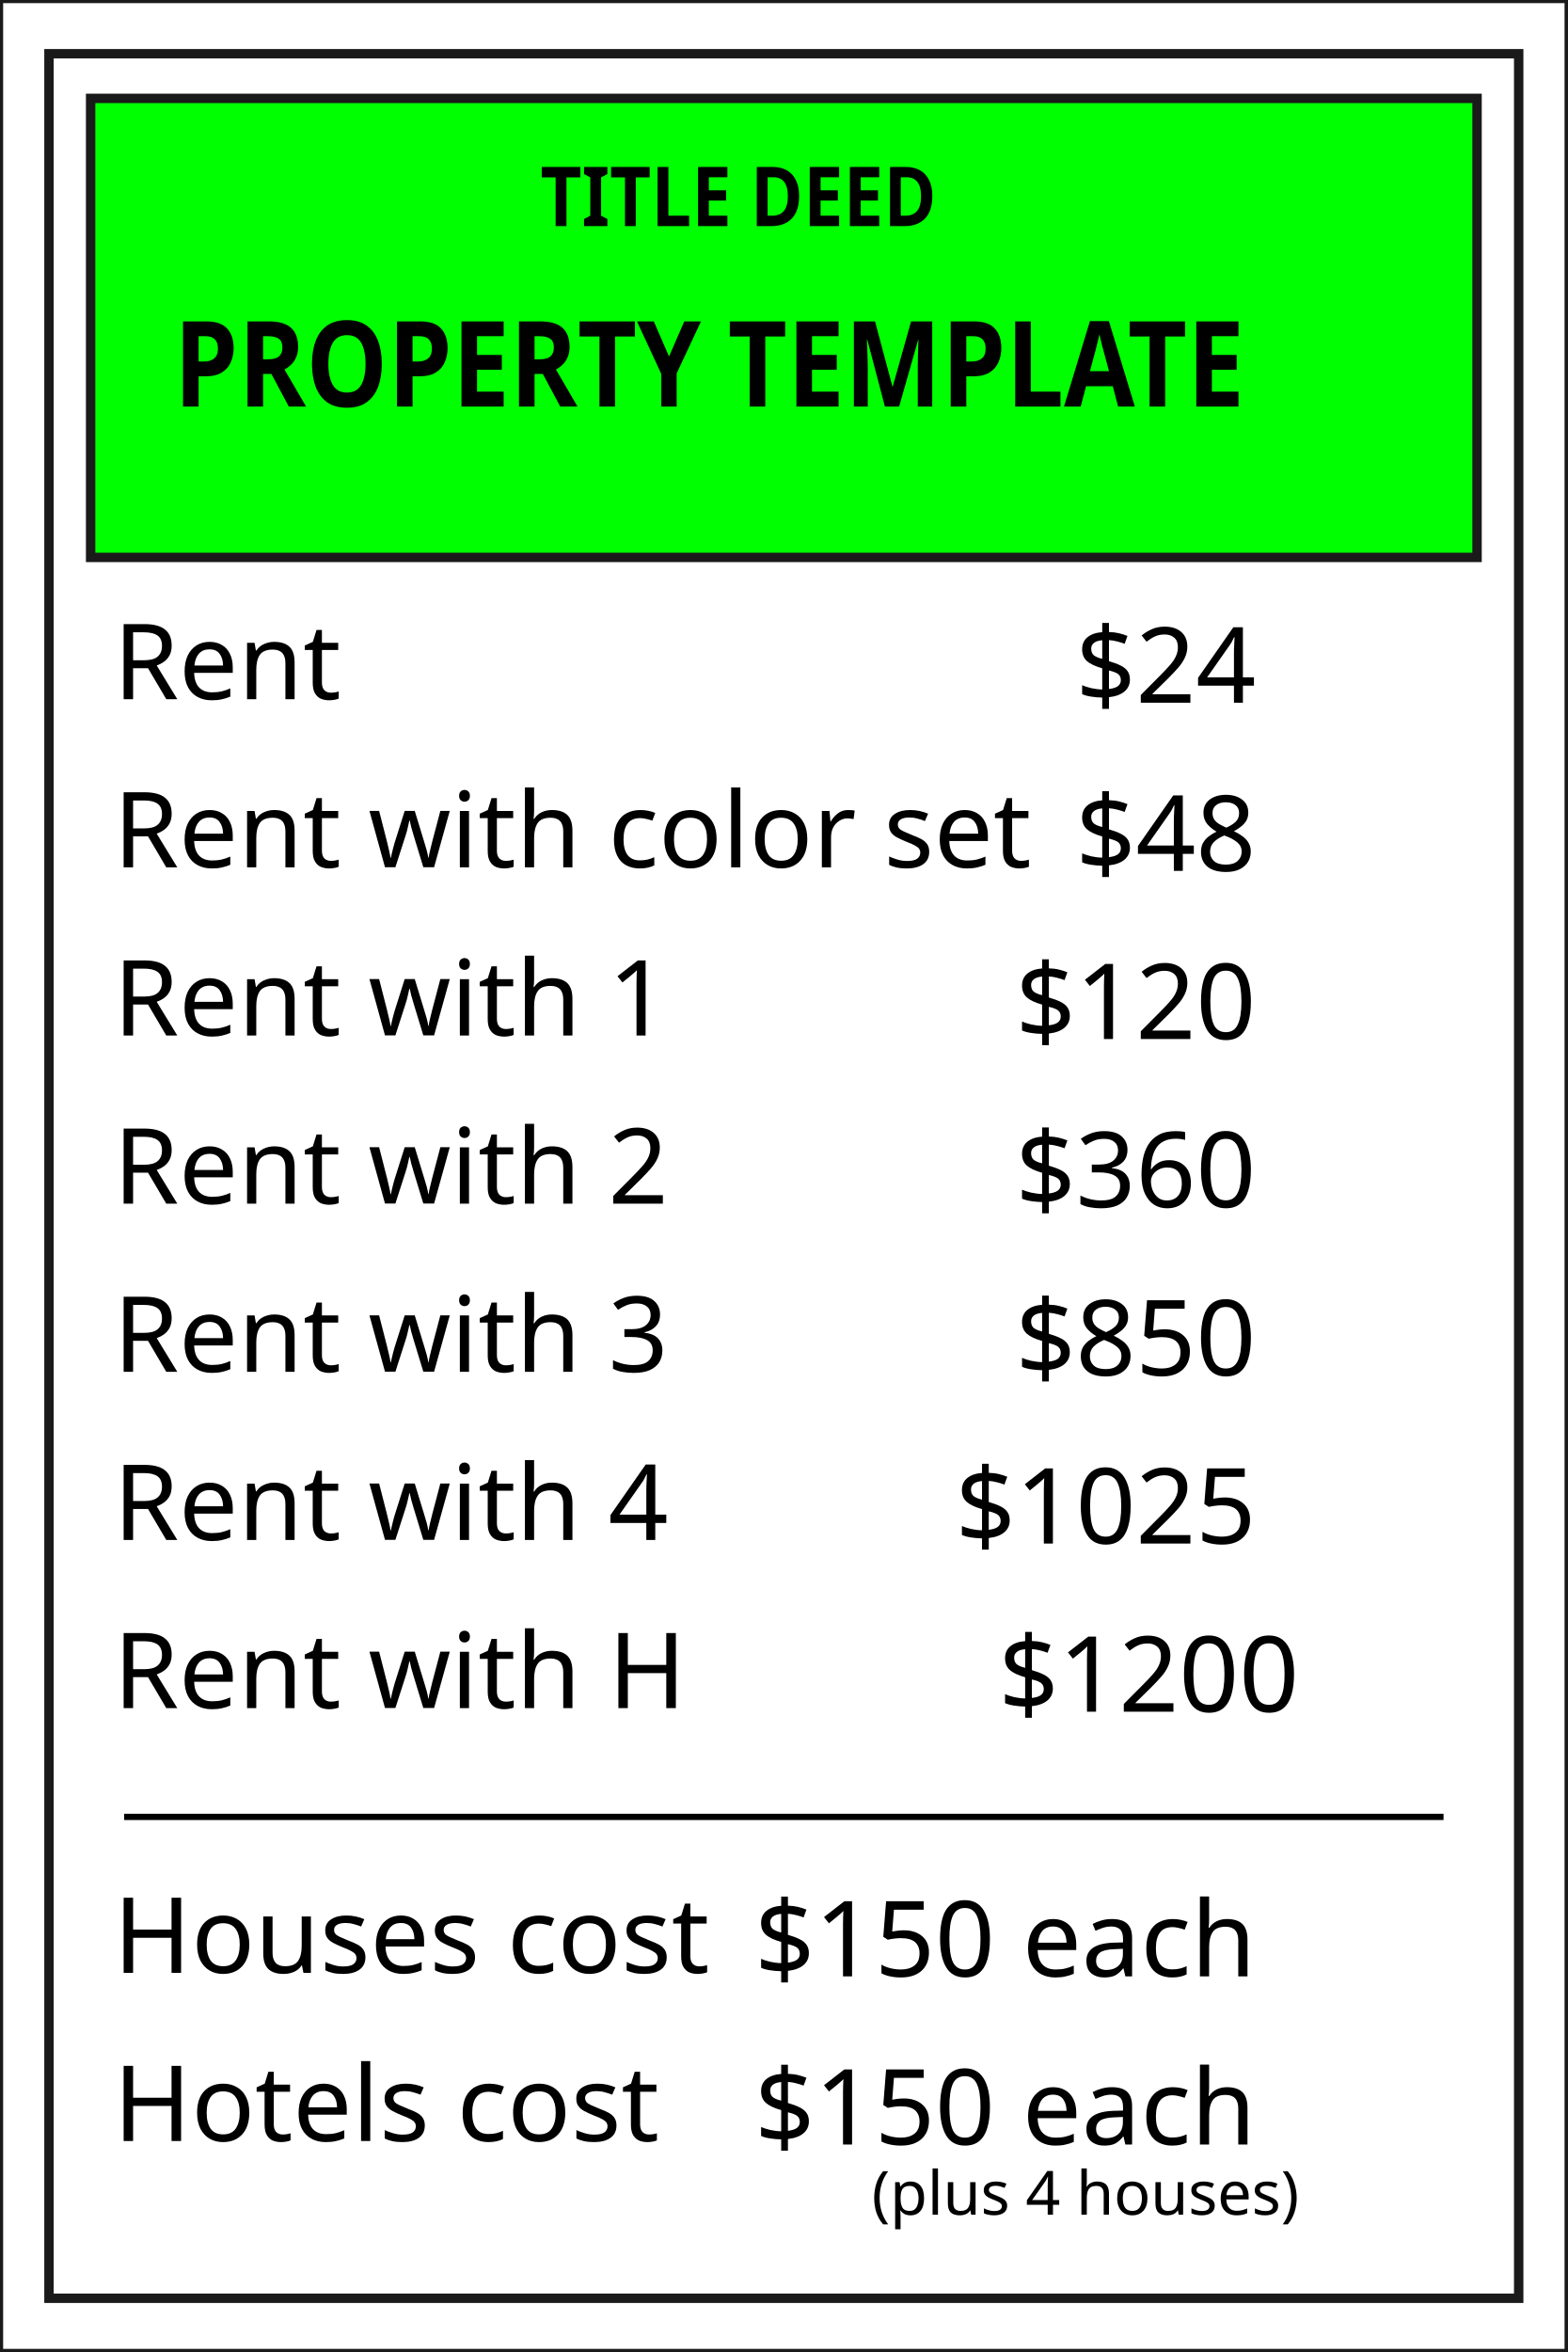
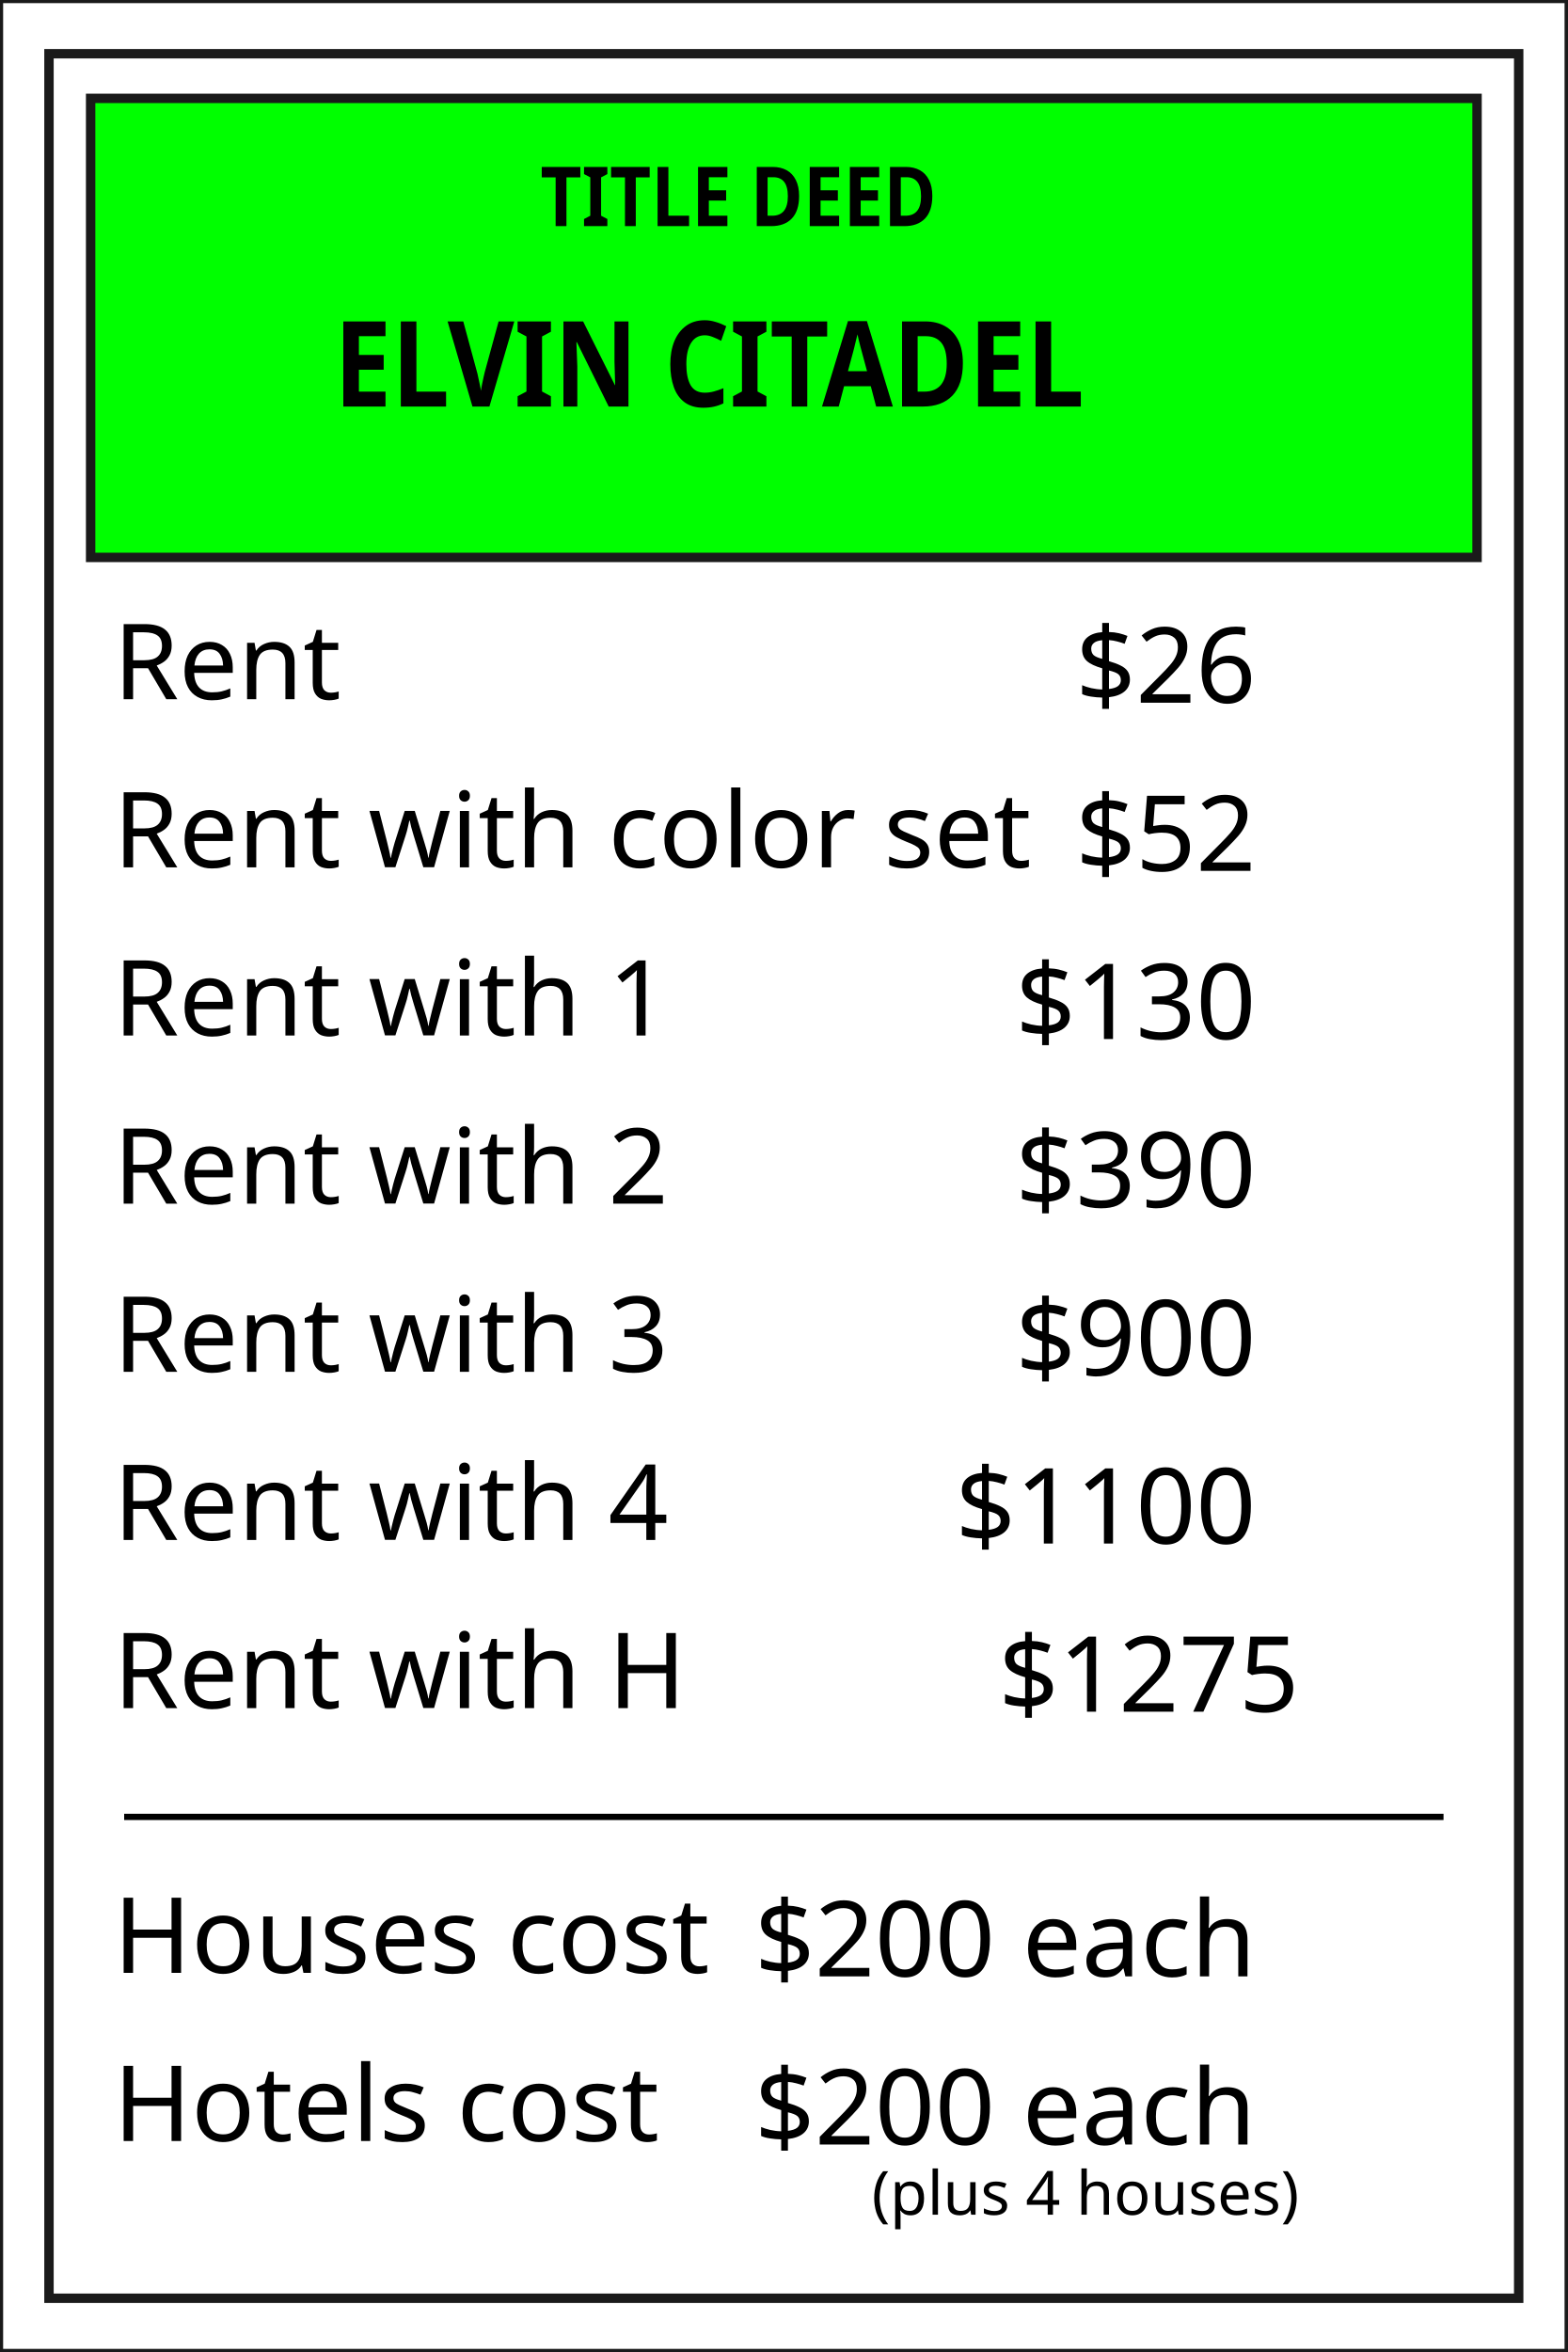
<svg xmlns="http://www.w3.org/2000/svg" width="200mm" height="300mm" viewBox="0 0 200 300" version="1.1" id="svg1">
  <defs id="defs1">
    <linearGradient id="swatch1">
      <stop style="stop-color:#ffff00;stop-opacity:1;" offset="0" id="stop1" />
    </linearGradient>
  </defs>
  <g id="layer1">
    <rect style="fill:#ffffff;stroke:#1a1a1a;stroke-width:0.8;paint-order:markers fill stroke" id="rect2" width="200" height="300" x="0" y="0" />
    <rect style="fill:none;stroke:#1a1a1a;stroke-width:1.2;stroke-dasharray:none;paint-order:stroke fill markers" id="rect1" width="187.501" height="286.291" x="6.249" y="6.854" />
    <rect style="fill:#00ff00;stroke:#1a1a1a;stroke-width:1.2;stroke-dasharray:none;paint-order:markers fill stroke;fill-opacity:1" id="rect1-3" width="176.875" height="58.551" x="11.562" y="12.548" />
    <g id="g17" transform="translate(0.9512508,3.604096)">
      <text xml:space="preserve" style="font-style:normal;font-weight:normal;font-size:10.583px;line-height:1.6;font-family:sans-serif;fill:#000000;fill-opacity:1;stroke:none;stroke-width:0.265" x="13.529" y="85.576" id="text1">
        <tspan id="tspan38" x="13.529" y="85.576" style="font-style:normal;font-variant:normal;font-weight:normal;font-stretch:normal;font-size:13.406px;line-height:1.6;font-family:Sans;-inkscape-font-specification:'Sans, Normal';font-variant-ligatures:normal;font-variant-caps:normal;font-variant-numeric:normal;font-variant-east-asian:normal">Rent</tspan>
        <tspan id="tspan39" x="13.529" y="107.025" style="font-style:normal;font-variant:normal;font-weight:normal;font-stretch:normal;font-size:13.406px;line-height:1.6;font-family:Sans;-inkscape-font-specification:'Sans, Normal';font-variant-ligatures:normal;font-variant-caps:normal;font-variant-numeric:normal;font-variant-east-asian:normal">Rent with color set</tspan>
        <tspan id="tspan40" x="13.529" y="128.474" style="font-style:normal;font-variant:normal;font-weight:normal;font-stretch:normal;font-size:13.406px;line-height:1.6;font-family:Sans;-inkscape-font-specification:'Sans, Normal';font-variant-ligatures:normal;font-variant-caps:normal;font-variant-numeric:normal;font-variant-east-asian:normal">Rent with 1</tspan>
        <tspan id="tspan41" x="13.529" y="149.923" style="font-style:normal;font-variant:normal;font-weight:normal;font-stretch:normal;font-size:13.406px;line-height:1.6;font-family:Sans;-inkscape-font-specification:'Sans, Normal';font-variant-ligatures:normal;font-variant-caps:normal;font-variant-numeric:normal;font-variant-east-asian:normal">Rent with 2</tspan>
        <tspan id="tspan42" x="13.529" y="171.372" style="font-style:normal;font-variant:normal;font-weight:normal;font-stretch:normal;font-size:13.406px;line-height:1.6;font-family:Sans;-inkscape-font-specification:'Sans, Normal';font-variant-ligatures:normal;font-variant-caps:normal;font-variant-numeric:normal;font-variant-east-asian:normal">Rent with 3</tspan>
        <tspan id="tspan43" x="13.529" y="192.821" style="font-style:normal;font-variant:normal;font-weight:normal;font-stretch:normal;font-size:13.406px;line-height:1.6;font-family:Sans;-inkscape-font-specification:'Sans, Normal';font-variant-ligatures:normal;font-variant-caps:normal;font-variant-numeric:normal;font-variant-east-asian:normal">Rent with 4</tspan>
        <tspan id="tspan44" x="13.529" y="214.27" style="font-style:normal;font-variant:normal;font-weight:normal;font-stretch:normal;font-size:13.406px;line-height:1.6;font-family:Sans;-inkscape-font-specification:'Sans, Normal';font-variant-ligatures:normal;font-variant-caps:normal;font-variant-numeric:normal;font-variant-east-asian:normal">Rent with H</tspan>
      </text>
      <text xml:space="preserve" style="font-style:normal;font-weight:normal;font-size:10.583px;line-height:1.6;font-family:sans-serif;text-align:end;text-anchor:end;fill:#000000;fill-opacity:1;stroke:none;stroke-width:0.265" x="184.047" y="86.026" id="text11">
-         <tspan id="tspan11" style="font-style:normal;font-variant:normal;font-weight:normal;font-stretch:normal;font-size:13.406px;line-height:1.6;font-family:Sans;-inkscape-font-specification:'Sans, Normal';font-variant-ligatures:normal;font-variant-caps:normal;font-variant-numeric:normal;font-variant-east-asian:normal;text-align:end;text-anchor:end;stroke-width:0.265" x="184.047" y="86.026">$24</tspan>
-         <tspan style="font-style:normal;font-variant:normal;font-weight:normal;font-stretch:normal;font-size:13.406px;line-height:1.6;font-family:Sans;-inkscape-font-specification:'Sans, Normal';font-variant-ligatures:normal;font-variant-caps:normal;font-variant-numeric:normal;font-variant-east-asian:normal;text-align:end;text-anchor:end;stroke-width:0.265" x="184.047" y="107.475" id="tspan12">$48</tspan>
-         <tspan style="font-style:normal;font-variant:normal;font-weight:normal;font-stretch:normal;font-size:13.406px;line-height:1.6;font-family:Sans;-inkscape-font-specification:'Sans, Normal';font-variant-ligatures:normal;font-variant-caps:normal;font-variant-numeric:normal;font-variant-east-asian:normal;text-align:end;text-anchor:end;stroke-width:0.265" x="184.047" y="128.924" id="tspan13">$120</tspan>
-         <tspan style="font-style:normal;font-variant:normal;font-weight:normal;font-stretch:normal;font-size:13.406px;line-height:1.6;font-family:Sans;-inkscape-font-specification:'Sans, Normal';font-variant-ligatures:normal;font-variant-caps:normal;font-variant-numeric:normal;font-variant-east-asian:normal;text-align:end;text-anchor:end;stroke-width:0.265" x="184.047" y="150.373" id="tspan14">$360</tspan>
-         <tspan style="font-style:normal;font-variant:normal;font-weight:normal;font-stretch:normal;font-size:13.406px;line-height:1.6;font-family:Sans;-inkscape-font-specification:'Sans, Normal';font-variant-ligatures:normal;font-variant-caps:normal;font-variant-numeric:normal;font-variant-east-asian:normal;text-align:end;text-anchor:end;stroke-width:0.265" x="184.047" y="171.822" id="tspan15">$850</tspan>
-         <tspan style="font-style:normal;font-variant:normal;font-weight:normal;font-stretch:normal;font-size:13.406px;line-height:1.6;font-family:Sans;-inkscape-font-specification:'Sans, Normal';font-variant-ligatures:normal;font-variant-caps:normal;font-variant-numeric:normal;font-variant-east-asian:normal;text-align:end;text-anchor:end;stroke-width:0.265" x="184.047" y="193.271" id="tspan16">$1025</tspan>
-         <tspan style="font-style:normal;font-variant:normal;font-weight:normal;font-stretch:normal;font-size:13.406px;line-height:1.6;font-family:Sans;-inkscape-font-specification:'Sans, Normal';font-variant-ligatures:normal;font-variant-caps:normal;font-variant-numeric:normal;font-variant-east-asian:normal;text-align:end;text-anchor:end;stroke-width:0.265" x="184.047" y="214.72" id="tspan17">$1200</tspan>
+         <tspan id="tspan11" style="font-style:normal;font-variant:normal;font-weight:normal;font-stretch:normal;font-size:13.406px;line-height:1.6;font-family:Sans;-inkscape-font-specification:'Sans, Normal';font-variant-ligatures:normal;font-variant-caps:normal;font-variant-numeric:normal;font-variant-east-asian:normal;text-align:end;text-anchor:end;stroke-width:0.265" x="184.047" y="86.026">$26</tspan>
+         <tspan style="font-style:normal;font-variant:normal;font-weight:normal;font-stretch:normal;font-size:13.406px;line-height:1.6;font-family:Sans;-inkscape-font-specification:'Sans, Normal';font-variant-ligatures:normal;font-variant-caps:normal;font-variant-numeric:normal;font-variant-east-asian:normal;text-align:end;text-anchor:end;stroke-width:0.265" x="184.047" y="107.475" id="tspan12">$52</tspan>
+         <tspan style="font-style:normal;font-variant:normal;font-weight:normal;font-stretch:normal;font-size:13.406px;line-height:1.6;font-family:Sans;-inkscape-font-specification:'Sans, Normal';font-variant-ligatures:normal;font-variant-caps:normal;font-variant-numeric:normal;font-variant-east-asian:normal;text-align:end;text-anchor:end;stroke-width:0.265" x="184.047" y="128.924" id="tspan13">$130</tspan>
+         <tspan style="font-style:normal;font-variant:normal;font-weight:normal;font-stretch:normal;font-size:13.406px;line-height:1.6;font-family:Sans;-inkscape-font-specification:'Sans, Normal';font-variant-ligatures:normal;font-variant-caps:normal;font-variant-numeric:normal;font-variant-east-asian:normal;text-align:end;text-anchor:end;stroke-width:0.265" x="184.047" y="150.373" id="tspan14">$390</tspan>
+         <tspan style="font-style:normal;font-variant:normal;font-weight:normal;font-stretch:normal;font-size:13.406px;line-height:1.6;font-family:Sans;-inkscape-font-specification:'Sans, Normal';font-variant-ligatures:normal;font-variant-caps:normal;font-variant-numeric:normal;font-variant-east-asian:normal;text-align:end;text-anchor:end;stroke-width:0.265" x="184.047" y="171.822" id="tspan15">$900</tspan>
+         <tspan style="font-style:normal;font-variant:normal;font-weight:normal;font-stretch:normal;font-size:13.406px;line-height:1.6;font-family:Sans;-inkscape-font-specification:'Sans, Normal';font-variant-ligatures:normal;font-variant-caps:normal;font-variant-numeric:normal;font-variant-east-asian:normal;text-align:end;text-anchor:end;stroke-width:0.265" x="184.047" y="193.271" id="tspan16">$1100</tspan>
+         <tspan style="font-style:normal;font-variant:normal;font-weight:normal;font-stretch:normal;font-size:13.406px;line-height:1.6;font-family:Sans;-inkscape-font-specification:'Sans, Normal';font-variant-ligatures:normal;font-variant-caps:normal;font-variant-numeric:normal;font-variant-east-asian:normal;text-align:end;text-anchor:end;stroke-width:0.265" x="184.047" y="214.72" id="tspan17">$1275</tspan>
      </text>
    </g>
    <g id="g17-3" transform="translate(0.9512508,166.0587)">
      <text xml:space="preserve" style="font-style:normal;font-variant:normal;font-weight:normal;font-stretch:normal;font-size:13.406px;line-height:1.6;font-family:sans-serif;-inkscape-font-specification:'sans-serif, Normal';font-variant-ligatures:normal;font-variant-caps:normal;font-variant-numeric:normal;font-variant-east-asian:normal;fill:#000000;fill-opacity:1;stroke:none;stroke-width:0.265" x="13.529" y="85.576" id="text1-8">
        <tspan id="tspan1-1" style="font-style:normal;font-variant:normal;font-weight:normal;font-stretch:normal;font-size:13.406px;line-height:1.6;font-family:sans-serif;-inkscape-font-specification:'sans-serif, Normal';font-variant-ligatures:normal;font-variant-caps:normal;font-variant-numeric:normal;font-variant-east-asian:normal;stroke-width:0.265" x="13.529" y="85.576">Houses cost</tspan>
        <tspan style="font-style:normal;font-variant:normal;font-weight:normal;font-stretch:normal;font-size:13.406px;line-height:1.6;font-family:sans-serif;-inkscape-font-specification:'sans-serif, Normal';font-variant-ligatures:normal;font-variant-caps:normal;font-variant-numeric:normal;font-variant-east-asian:normal;stroke-width:0.265" x="13.529" y="107.025" id="tspan8-4">Hotels cost</tspan>
      </text>
      <text xml:space="preserve" style="font-style:normal;font-weight:normal;font-size:10.583px;line-height:0;font-family:sans-serif;text-align:end;text-anchor:end;fill:#000000;fill-opacity:1;stroke:none;stroke-width:0.265" x="184.047" y="86.026" id="text11-9">
-         <tspan style="font-style:normal;font-variant:normal;font-weight:normal;font-stretch:normal;font-size:13.406px;line-height:1.6;font-family:Sans;-inkscape-font-specification:'Sans, Normal';font-variant-ligatures:normal;font-variant-caps:normal;font-variant-numeric:normal;font-variant-east-asian:normal;text-align:end;text-anchor:end;stroke-width:0.265" id="tspan47" x="184.047" y="86.026">$150 each</tspan>
-         <tspan style="font-style:normal;font-variant:normal;font-weight:normal;font-stretch:normal;font-size:13.406px;line-height:1.6;font-family:Sans;-inkscape-font-specification:'Sans, Normal';font-variant-ligatures:normal;font-variant-caps:normal;font-variant-numeric:normal;font-variant-east-asian:normal;text-align:end;text-anchor:end;stroke-width:0.265" id="tspan48" x="184.047" y="107.475">$150 each</tspan>
+         <tspan style="font-style:normal;font-variant:normal;font-weight:normal;font-stretch:normal;font-size:13.406px;line-height:1.6;font-family:Sans;-inkscape-font-specification:'Sans, Normal';font-variant-ligatures:normal;font-variant-caps:normal;font-variant-numeric:normal;font-variant-east-asian:normal;text-align:end;text-anchor:end;stroke-width:0.265" id="tspan47" x="184.047" y="86.026">$200 each</tspan>
+         <tspan style="font-style:normal;font-variant:normal;font-weight:normal;font-stretch:normal;font-size:13.406px;line-height:1.6;font-family:Sans;-inkscape-font-specification:'Sans, Normal';font-variant-ligatures:normal;font-variant-caps:normal;font-variant-numeric:normal;font-variant-east-asian:normal;text-align:end;text-anchor:end;stroke-width:0.265" id="tspan48" x="184.047" y="107.475">$200 each</tspan>
        <tspan style="font-size:7.761px;line-height:1.25;text-align:end;letter-spacing:0px;text-anchor:end;stroke-width:0.265" x="184.047" y="121.428" id="tspan23" dy="-5">(plus 4 houses)</tspan>
      </text>
    </g>
    <path style="fill:none;stroke:#000000;stroke-width:0.8;stroke-linecap:butt;stroke-linejoin:miter;stroke-dasharray:none;stroke-opacity:1" d="M 15.84,231.747 H 184.16" id="path23" />
    <text xml:space="preserve" style="font-style:normal;font-variant:normal;font-weight:normal;font-stretch:normal;font-size:9.834px;font-family:sans-serif;-inkscape-font-specification:'sans-serif, ';font-variant-ligatures:normal;font-variant-caps:normal;font-variant-numeric:normal;font-variant-east-asian:normal;fill:#000000;fill-opacity:1;stroke:none;stroke-width:0.246" x="107.771" y="26.802" id="text49" transform="scale(0.9291767,1.076222)">
      <tspan id="tspan49" style="font-style:normal;font-variant:normal;font-weight:bold;font-stretch:normal;font-size:9.834px;font-family:Sans;-inkscape-font-specification:'Sans, Bold';font-variant-ligatures:normal;font-variant-caps:normal;font-variant-numeric:normal;font-variant-east-asian:normal;text-align:center;text-anchor:middle;stroke-width:0.246" x="107.771" y="26.802">TITLE DEED</tspan>
    </text>
    <text xml:space="preserve" style="font-style:normal;font-weight:normal;font-size:14.111px;font-family:sans-serif;fill:#000000;fill-opacity:1;stroke:none;stroke-width:0.246" x="106.648" y="48.133" id="text50" transform="scale(0.9282208,1.07733)">
-       <tspan id="tspan50" style="font-weight:bold;font-size:14.111px;text-align:center;text-anchor:middle;stroke-width:0.246" x="106.648" y="48.133">PROPERTY TEMPLATE</tspan>
+       <tspan id="tspan50" style="font-weight:bold;font-size:14.111px;text-align:center;text-anchor:middle;stroke-width:0.246" x="106.648" y="48.133">ELVIN CITADEL</tspan>
    </text>
  </g>
</svg>
